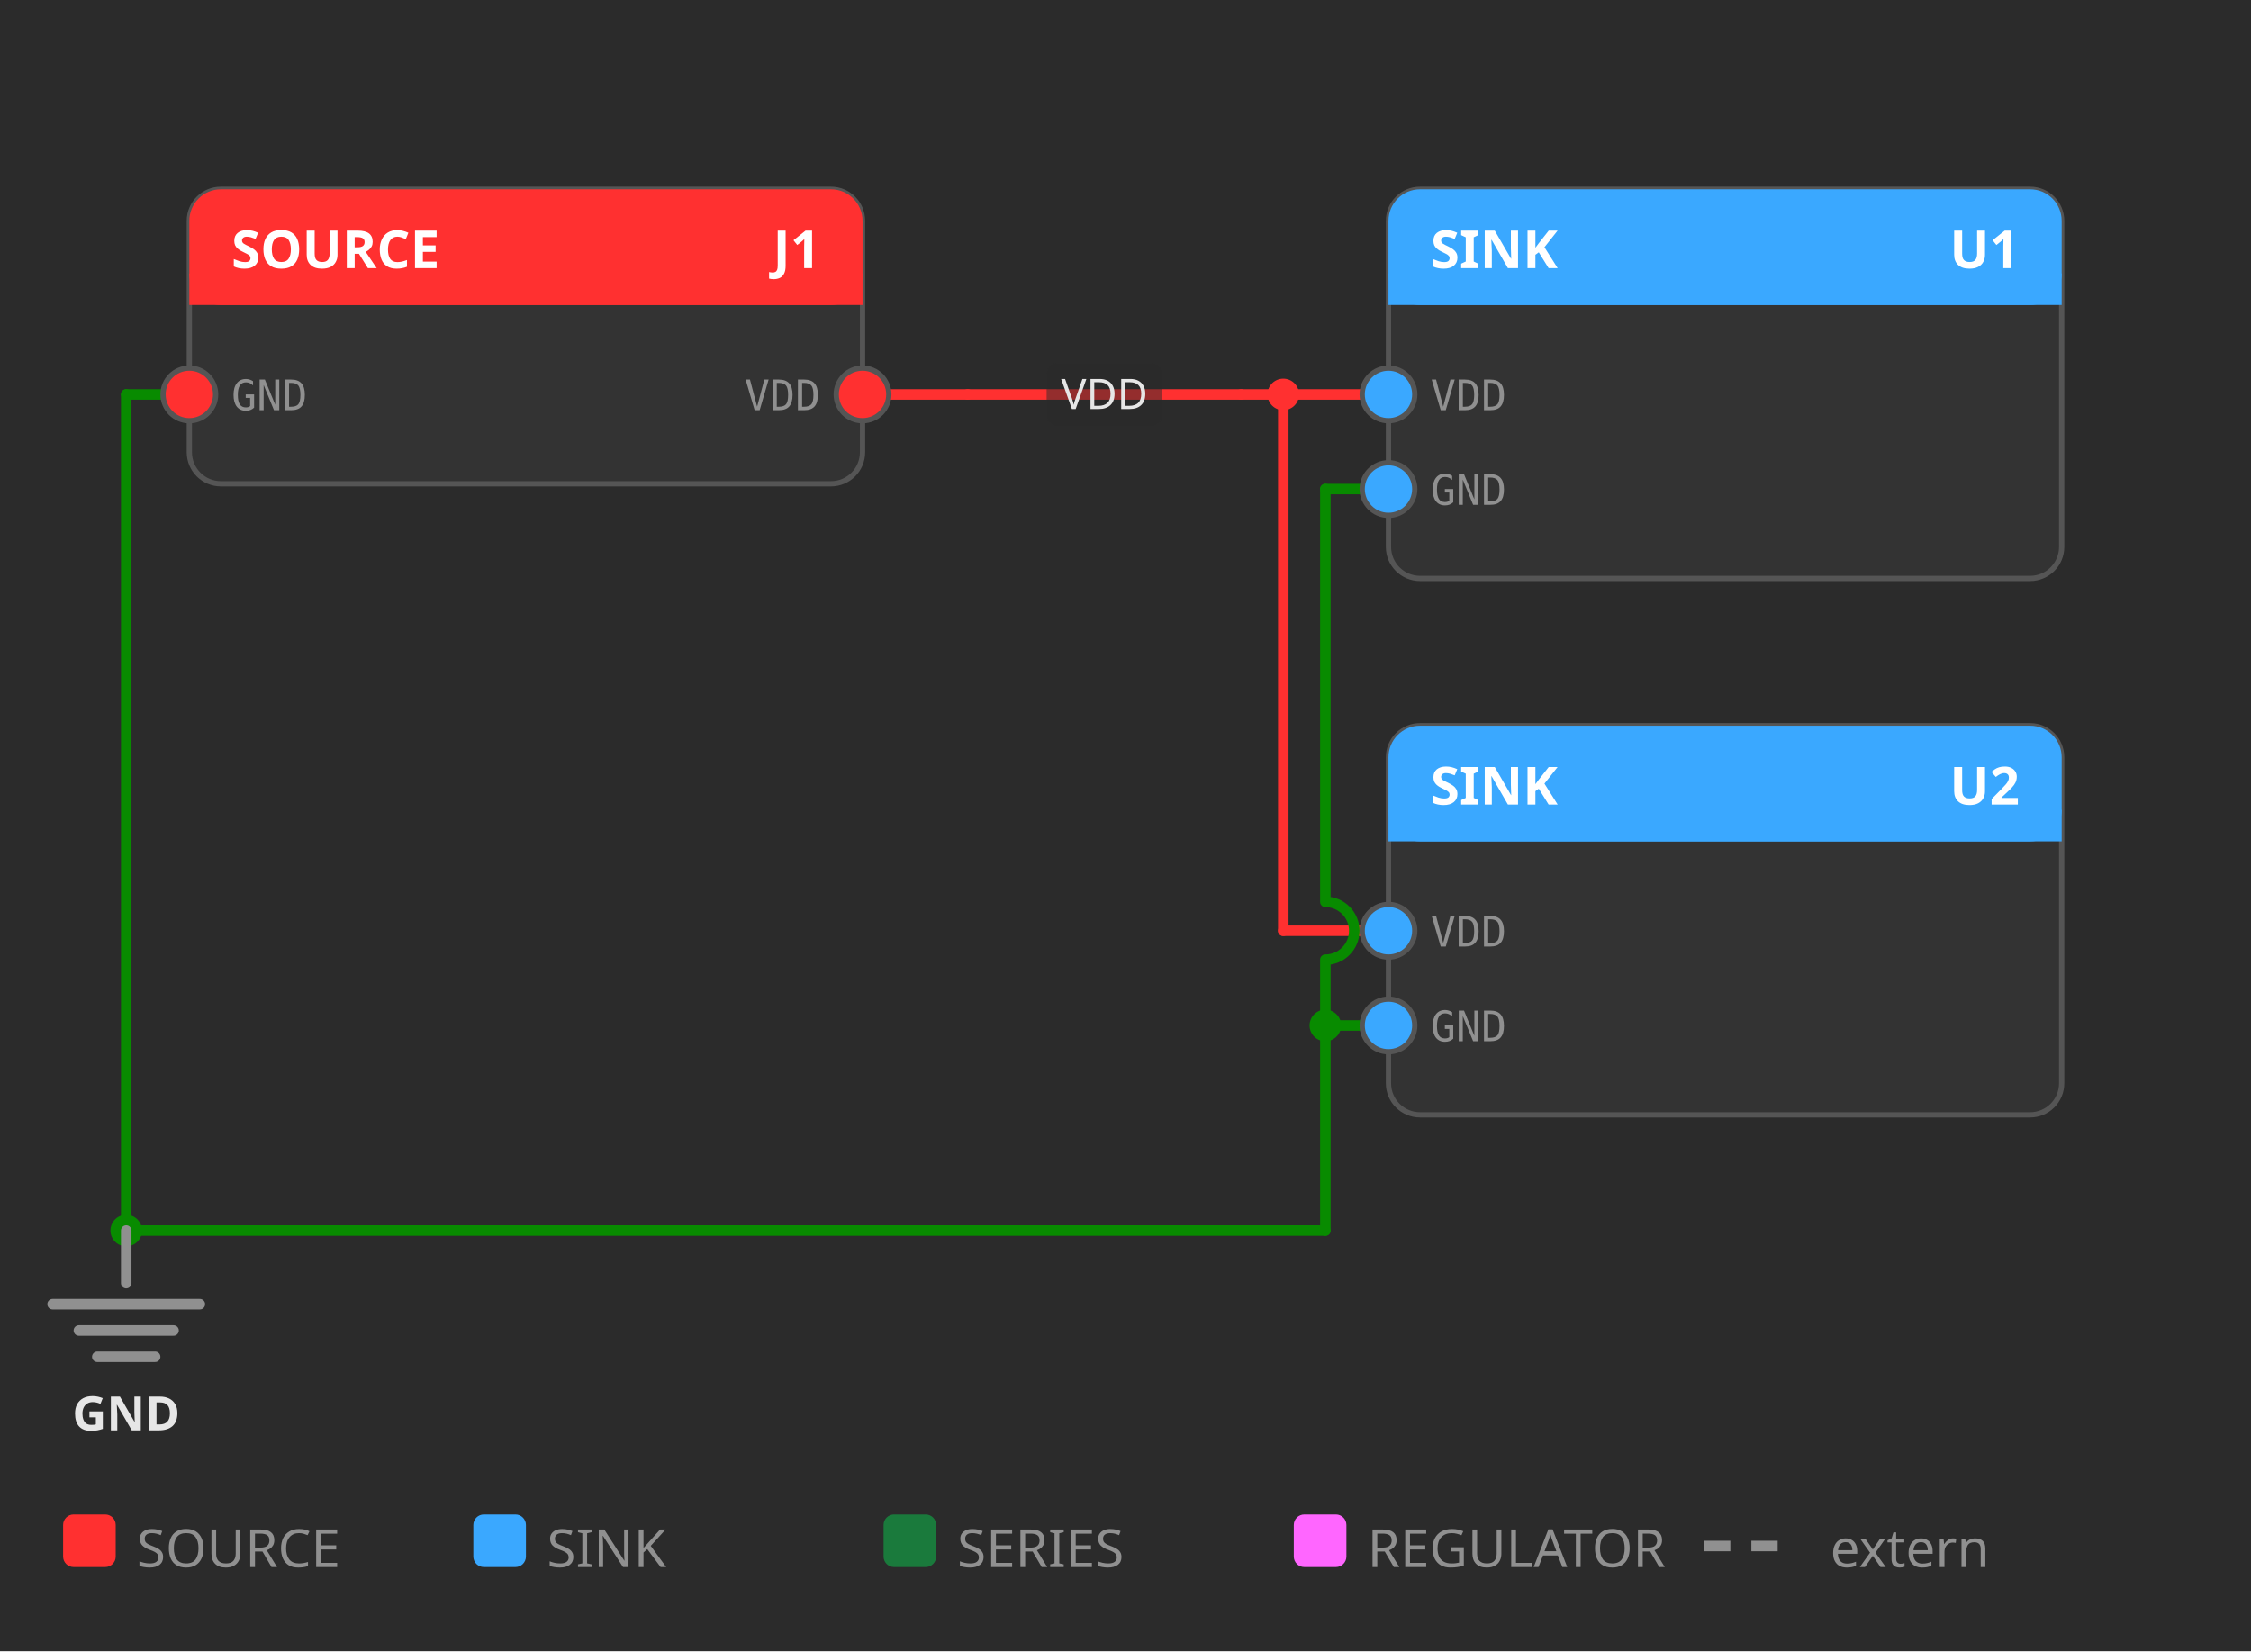
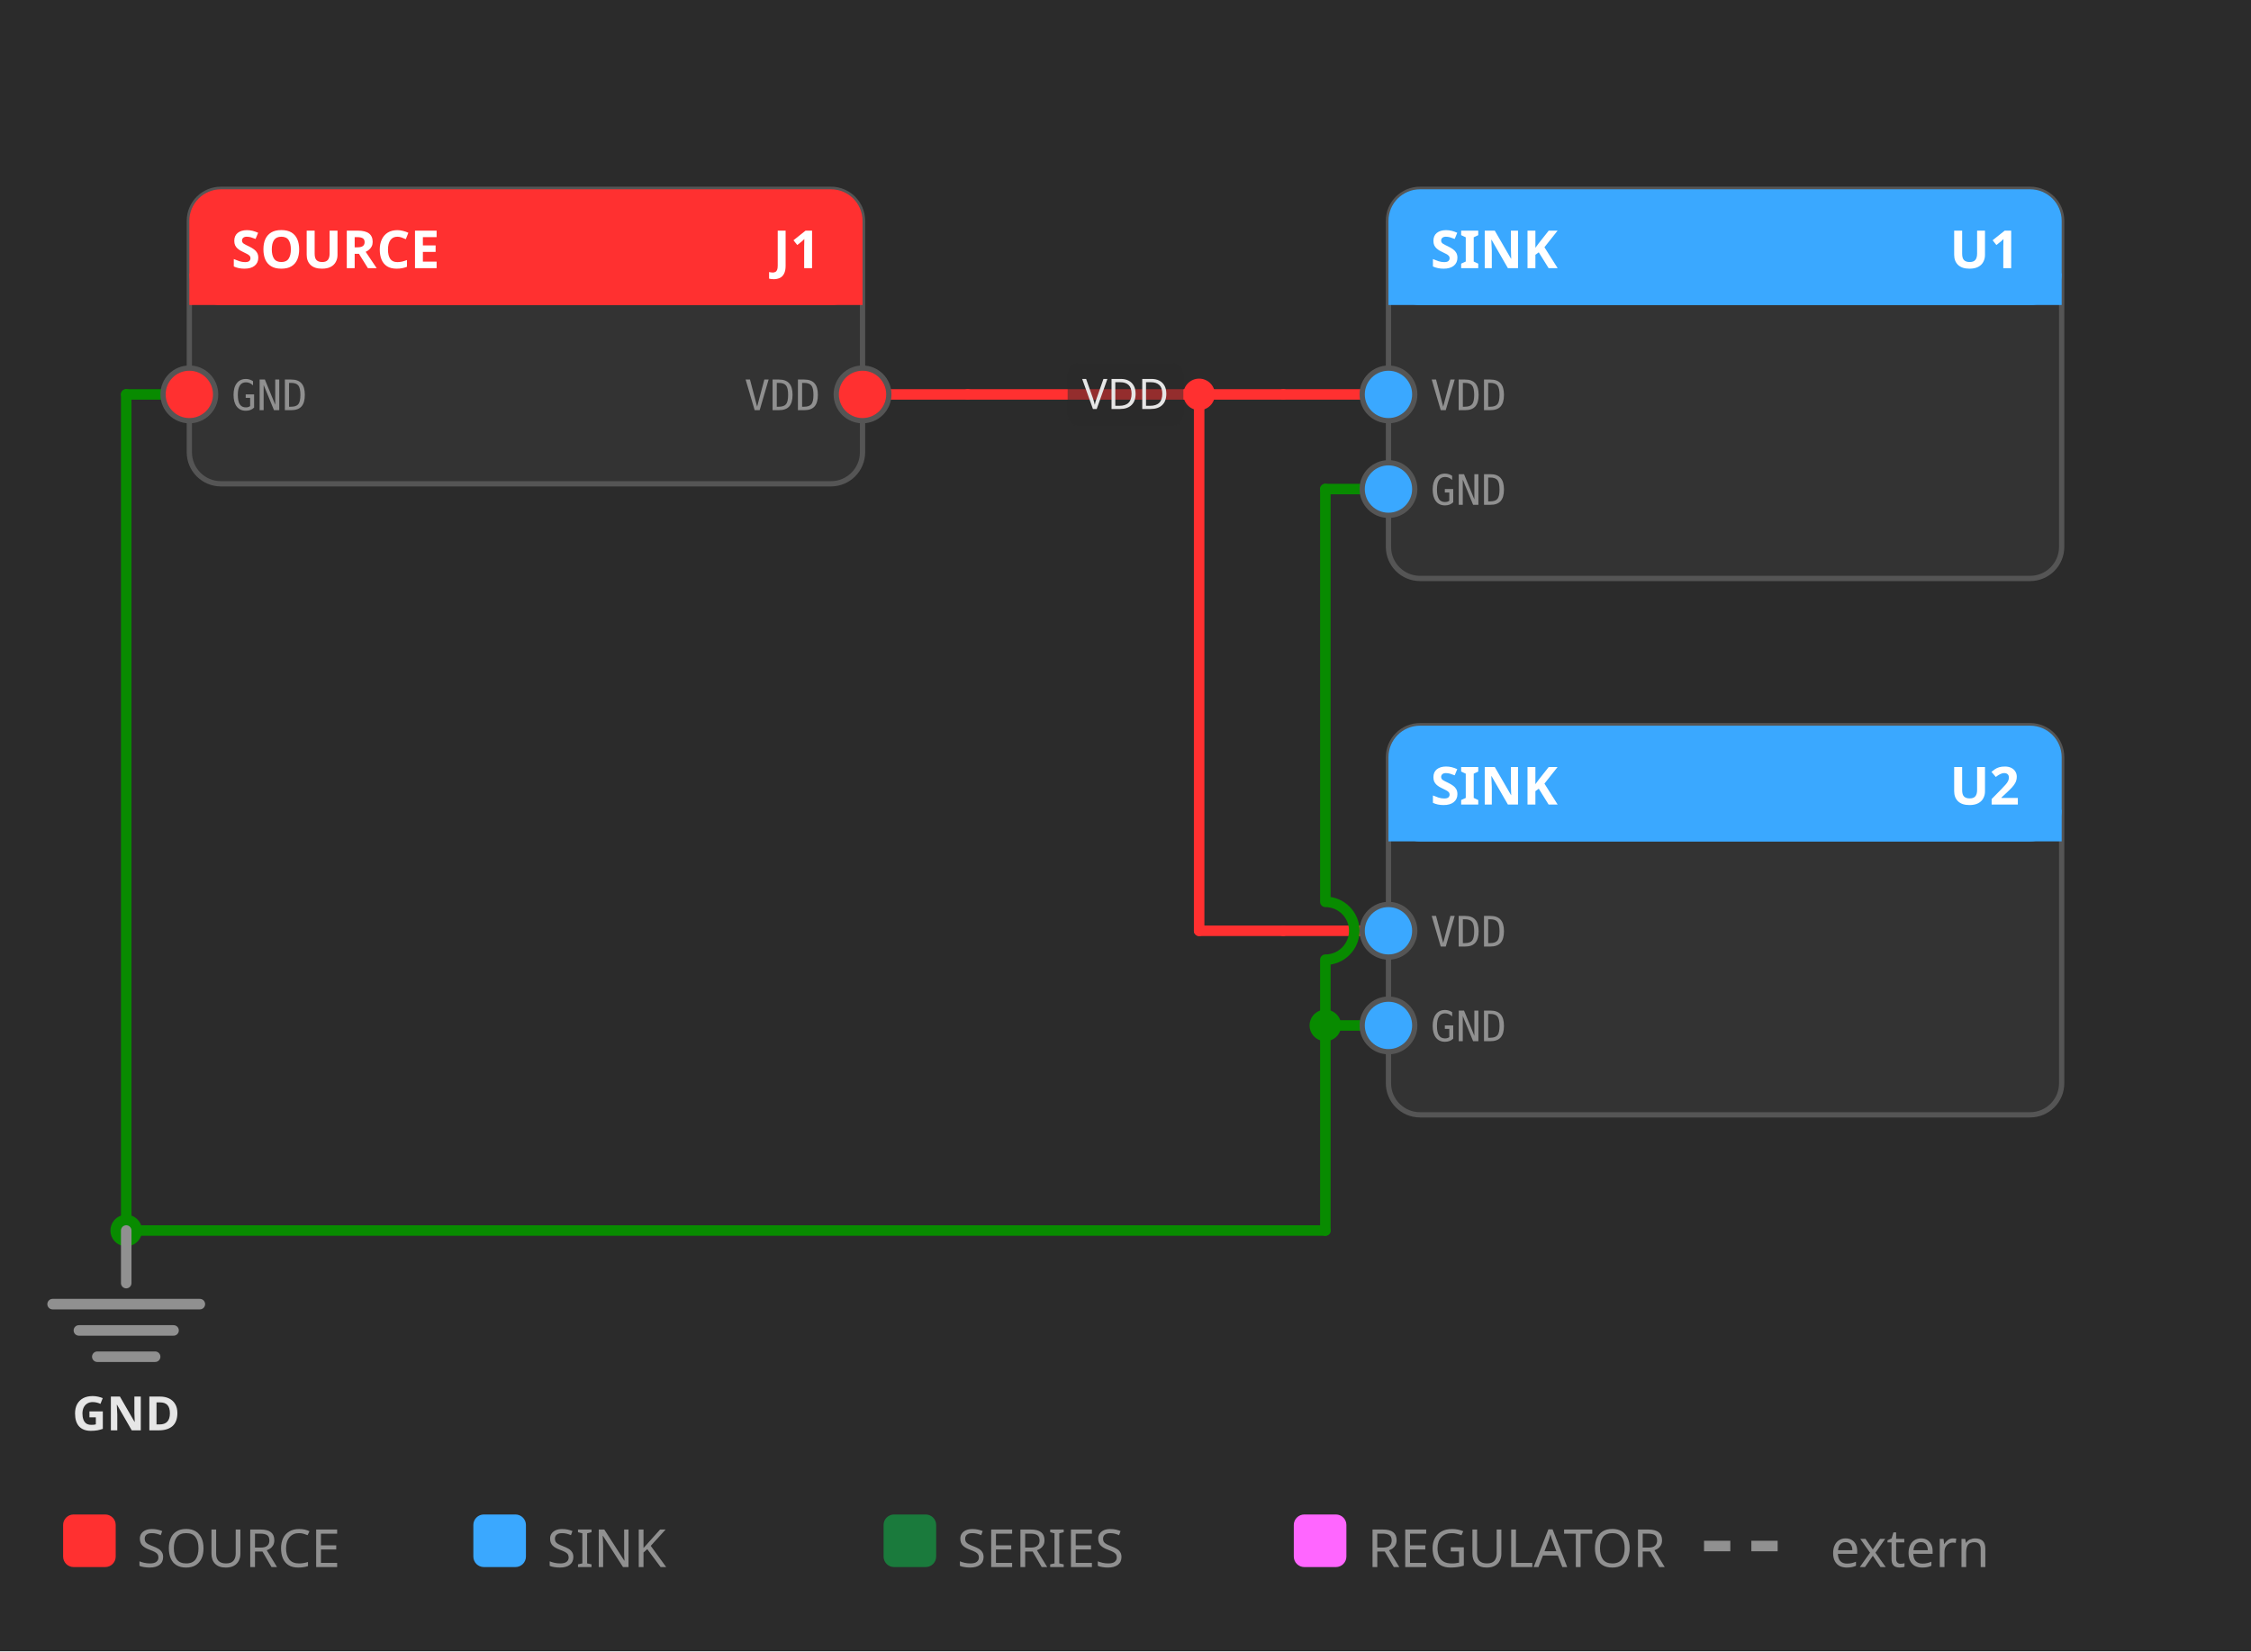
<svg xmlns="http://www.w3.org/2000/svg" width="428" height="314" viewBox="0 0 428 314">
  <rect width="100%" height="100%" fill="#2b2b2b" />
  <line x1="164" y1="75" x2="184" y2="75" stroke="#ff3030" stroke-width="2" stroke-linecap="round" />
-   <line x1="184" y1="75" x2="236" y2="75" stroke="#ff3030" stroke-width="2" stroke-linecap="round" />
-   <line x1="236" y1="75" x2="244" y2="75" stroke="#ff3030" stroke-width="2" stroke-linecap="round" />
+   <line x1="184" y1="75" x2="244" y2="75" stroke="#ff3030" stroke-width="2" stroke-linecap="round" />
  <line x1="244" y1="75" x2="264" y2="75" stroke="#ff3030" stroke-width="2" stroke-linecap="round" />
  <line x1="244" y1="177" x2="264" y2="177" stroke="#ff3030" stroke-width="2" stroke-linecap="round" />
+   <line x1="228" y1="177" x2="244" y2="177" stroke="#ff3030" stroke-width="2" stroke-linecap="round" />
  <line x1="24" y1="234" x2="252" y2="234" stroke="#088b00" stroke-width="2" stroke-linecap="round" />
  <line x1="24" y1="75" x2="36" y2="75" stroke="#088b00" stroke-width="2" stroke-linecap="round" />
  <line x1="252" y1="93" x2="264" y2="93" stroke="#088b00" stroke-width="2" stroke-linecap="round" />
  <line x1="252" y1="195" x2="264" y2="195" stroke="#088b00" stroke-width="2" stroke-linecap="round" />
-   <path d="M 244,75 V 177" fill="none" stroke="#ff3030" stroke-width="2" stroke-linecap="round" stroke-linejoin="round" />
+   <path d="M 228,75 V 177" fill="none" stroke="#ff3030" stroke-width="2" stroke-linecap="round" stroke-linejoin="round" />
  <path d="M 24,75 V 234" fill="none" stroke="#088b00" stroke-width="2" stroke-linecap="round" stroke-linejoin="round" />
  <path d="M 252,93 V 171.5 A 5.5,5.5 0 0 1 252,182.5 V 234" fill="none" stroke="#088b00" stroke-width="2" stroke-linecap="round" stroke-linejoin="round" />
  <circle cx="24" cy="234" r="3" fill="#088b00" />
-   <circle cx="244" cy="75" r="3" fill="#ff3030" />
+   <circle cx="228" cy="75" r="3" fill="#ff3030" />
  <circle cx="252" cy="195" r="3" fill="#088b00" />
  <line x1="24" y1="234" x2="24" y2="244" stroke="#909090" stroke-width="2" stroke-linecap="round" />
  <line x1="10" y1="248" x2="38" y2="248" stroke="#909090" stroke-width="2" stroke-linecap="round" />
  <line x1="15" y1="253" x2="33" y2="253" stroke="#909090" stroke-width="2" stroke-linecap="round" />
  <line x1="18.5" y1="258" x2="29.5" y2="258" stroke="#909090" stroke-width="2" stroke-linecap="round" />
  <text x="24" y="272" text-anchor="middle" fill="#e6e6e6" font-family="Segoe UI,sans-serif" font-size="9" font-weight="600">GND</text>
  <rect class="topo-hit" data-label="J1" x="36" y="36" width="128" height="56" rx="6" fill="#333333" stroke="#555555" stroke-width="1" />
  <rect x="36" y="36" width="128" height="22" rx="6" fill="#ff3030" />
  <rect x="36" y="52" width="128" height="6" fill="#ff3030" />
  <text x="44" y="51" fill="#ffffff" font-family="Segoe UI,sans-serif" font-size="10" font-weight="600">SOURCE</text>
  <text x="156" y="51" fill="#ffffff" text-anchor="end" font-family="Segoe UI,sans-serif" font-size="10" font-weight="600">J1</text>
  <circle cx="164" cy="75" r="5" fill="#ff3030" stroke="#555555" stroke-width="1" />
  <text x="156" y="78" text-anchor="end" fill="#909090" font-family="Consolas,monospace" font-size="8">VDD</text>
  <circle cx="36" cy="75" r="5" fill="#ff3030" stroke="#555555" stroke-width="1" />
  <text x="44" y="78" text-anchor="start" fill="#909090" font-family="Consolas,monospace" font-size="8">GND</text>
  <rect class="topo-hit" data-label="U1" x="264" y="36" width="128" height="74" rx="6" fill="#333333" stroke="#555555" stroke-width="1" />
  <rect x="264" y="36" width="128" height="22" rx="6" fill="#3aa8ff" />
  <rect x="264" y="52" width="128" height="6" fill="#3aa8ff" />
  <text x="272" y="51" fill="#ffffff" font-family="Segoe UI,sans-serif" font-size="10" font-weight="600">SINK</text>
  <text x="384" y="51" fill="#ffffff" text-anchor="end" font-family="Segoe UI,sans-serif" font-size="10" font-weight="600">U1</text>
  <circle cx="264" cy="75" r="5" fill="#3aa8ff" stroke="#555555" stroke-width="1" />
  <text x="272" y="78" text-anchor="start" fill="#909090" font-family="Consolas,monospace" font-size="8">VDD</text>
  <circle cx="264" cy="93" r="5" fill="#3aa8ff" stroke="#555555" stroke-width="1" />
  <text x="272" y="96" text-anchor="start" fill="#909090" font-family="Consolas,monospace" font-size="8">GND</text>
  <rect class="topo-hit" data-label="U2" x="264" y="138" width="128" height="74" rx="6" fill="#333333" stroke="#555555" stroke-width="1" />
  <rect x="264" y="138" width="128" height="22" rx="6" fill="#3aa8ff" />
  <rect x="264" y="154" width="128" height="6" fill="#3aa8ff" />
  <text x="272" y="153" fill="#ffffff" font-family="Segoe UI,sans-serif" font-size="10" font-weight="600">SINK</text>
  <text x="384" y="153" fill="#ffffff" text-anchor="end" font-family="Segoe UI,sans-serif" font-size="10" font-weight="600">U2</text>
  <circle cx="264" cy="177" r="5" fill="#3aa8ff" stroke="#555555" stroke-width="1" />
  <text x="272" y="180" text-anchor="start" fill="#909090" font-family="Consolas,monospace" font-size="8">VDD</text>
  <circle cx="264" cy="195" r="5" fill="#3aa8ff" stroke="#555555" stroke-width="1" />
  <text x="272" y="198" text-anchor="start" fill="#909090" font-family="Consolas,monospace" font-size="8">GND</text>
-   <rect x="199" y="69" width="22" height="12" fill="#2b2b2b" fill-opacity="0.5" stroke="none" rx="2" />
-   <text x="210" y="75" text-anchor="middle" dominant-baseline="middle" fill="#e6e6e6" font-family="Segoe UI,sans-serif" font-size="8">VDD</text>
+   <rect x="203" y="69" width="22" height="12" fill="#2b2b2b" fill-opacity="0.5" stroke="none" rx="2" />
+   <text x="214" y="75" text-anchor="middle" dominant-baseline="middle" fill="#e6e6e6" font-family="Segoe UI,sans-serif" font-size="8">VDD</text>
  <rect x="12" y="288" width="10" height="10" rx="2" fill="#ff3030" />
  <text x="26" y="298" fill="#909090" font-family="Segoe UI,sans-serif" font-size="10">SOURCE</text>
  <rect x="90" y="288" width="10" height="10" rx="2" fill="#3aa8ff" />
  <text x="104" y="298" fill="#909090" font-family="Segoe UI,sans-serif" font-size="10">SINK</text>
  <rect x="168" y="288" width="10" height="10" rx="2" fill="#1a7a3c" />
  <text x="182" y="298" fill="#909090" font-family="Segoe UI,sans-serif" font-size="10">SERIES</text>
  <rect x="246" y="288" width="10" height="10" rx="2" fill="#ff66ff" />
  <text x="260" y="298" fill="#909090" font-family="Segoe UI,sans-serif" font-size="10">REGULATOR</text>
  <line x1="324" y1="294" x2="342" y2="294" stroke="#909090" stroke-width="2" stroke-dasharray="5 4" />
  <text x="348" y="298" fill="#909090" font-family="Segoe UI,sans-serif" font-size="10">extern</text>
</svg>
